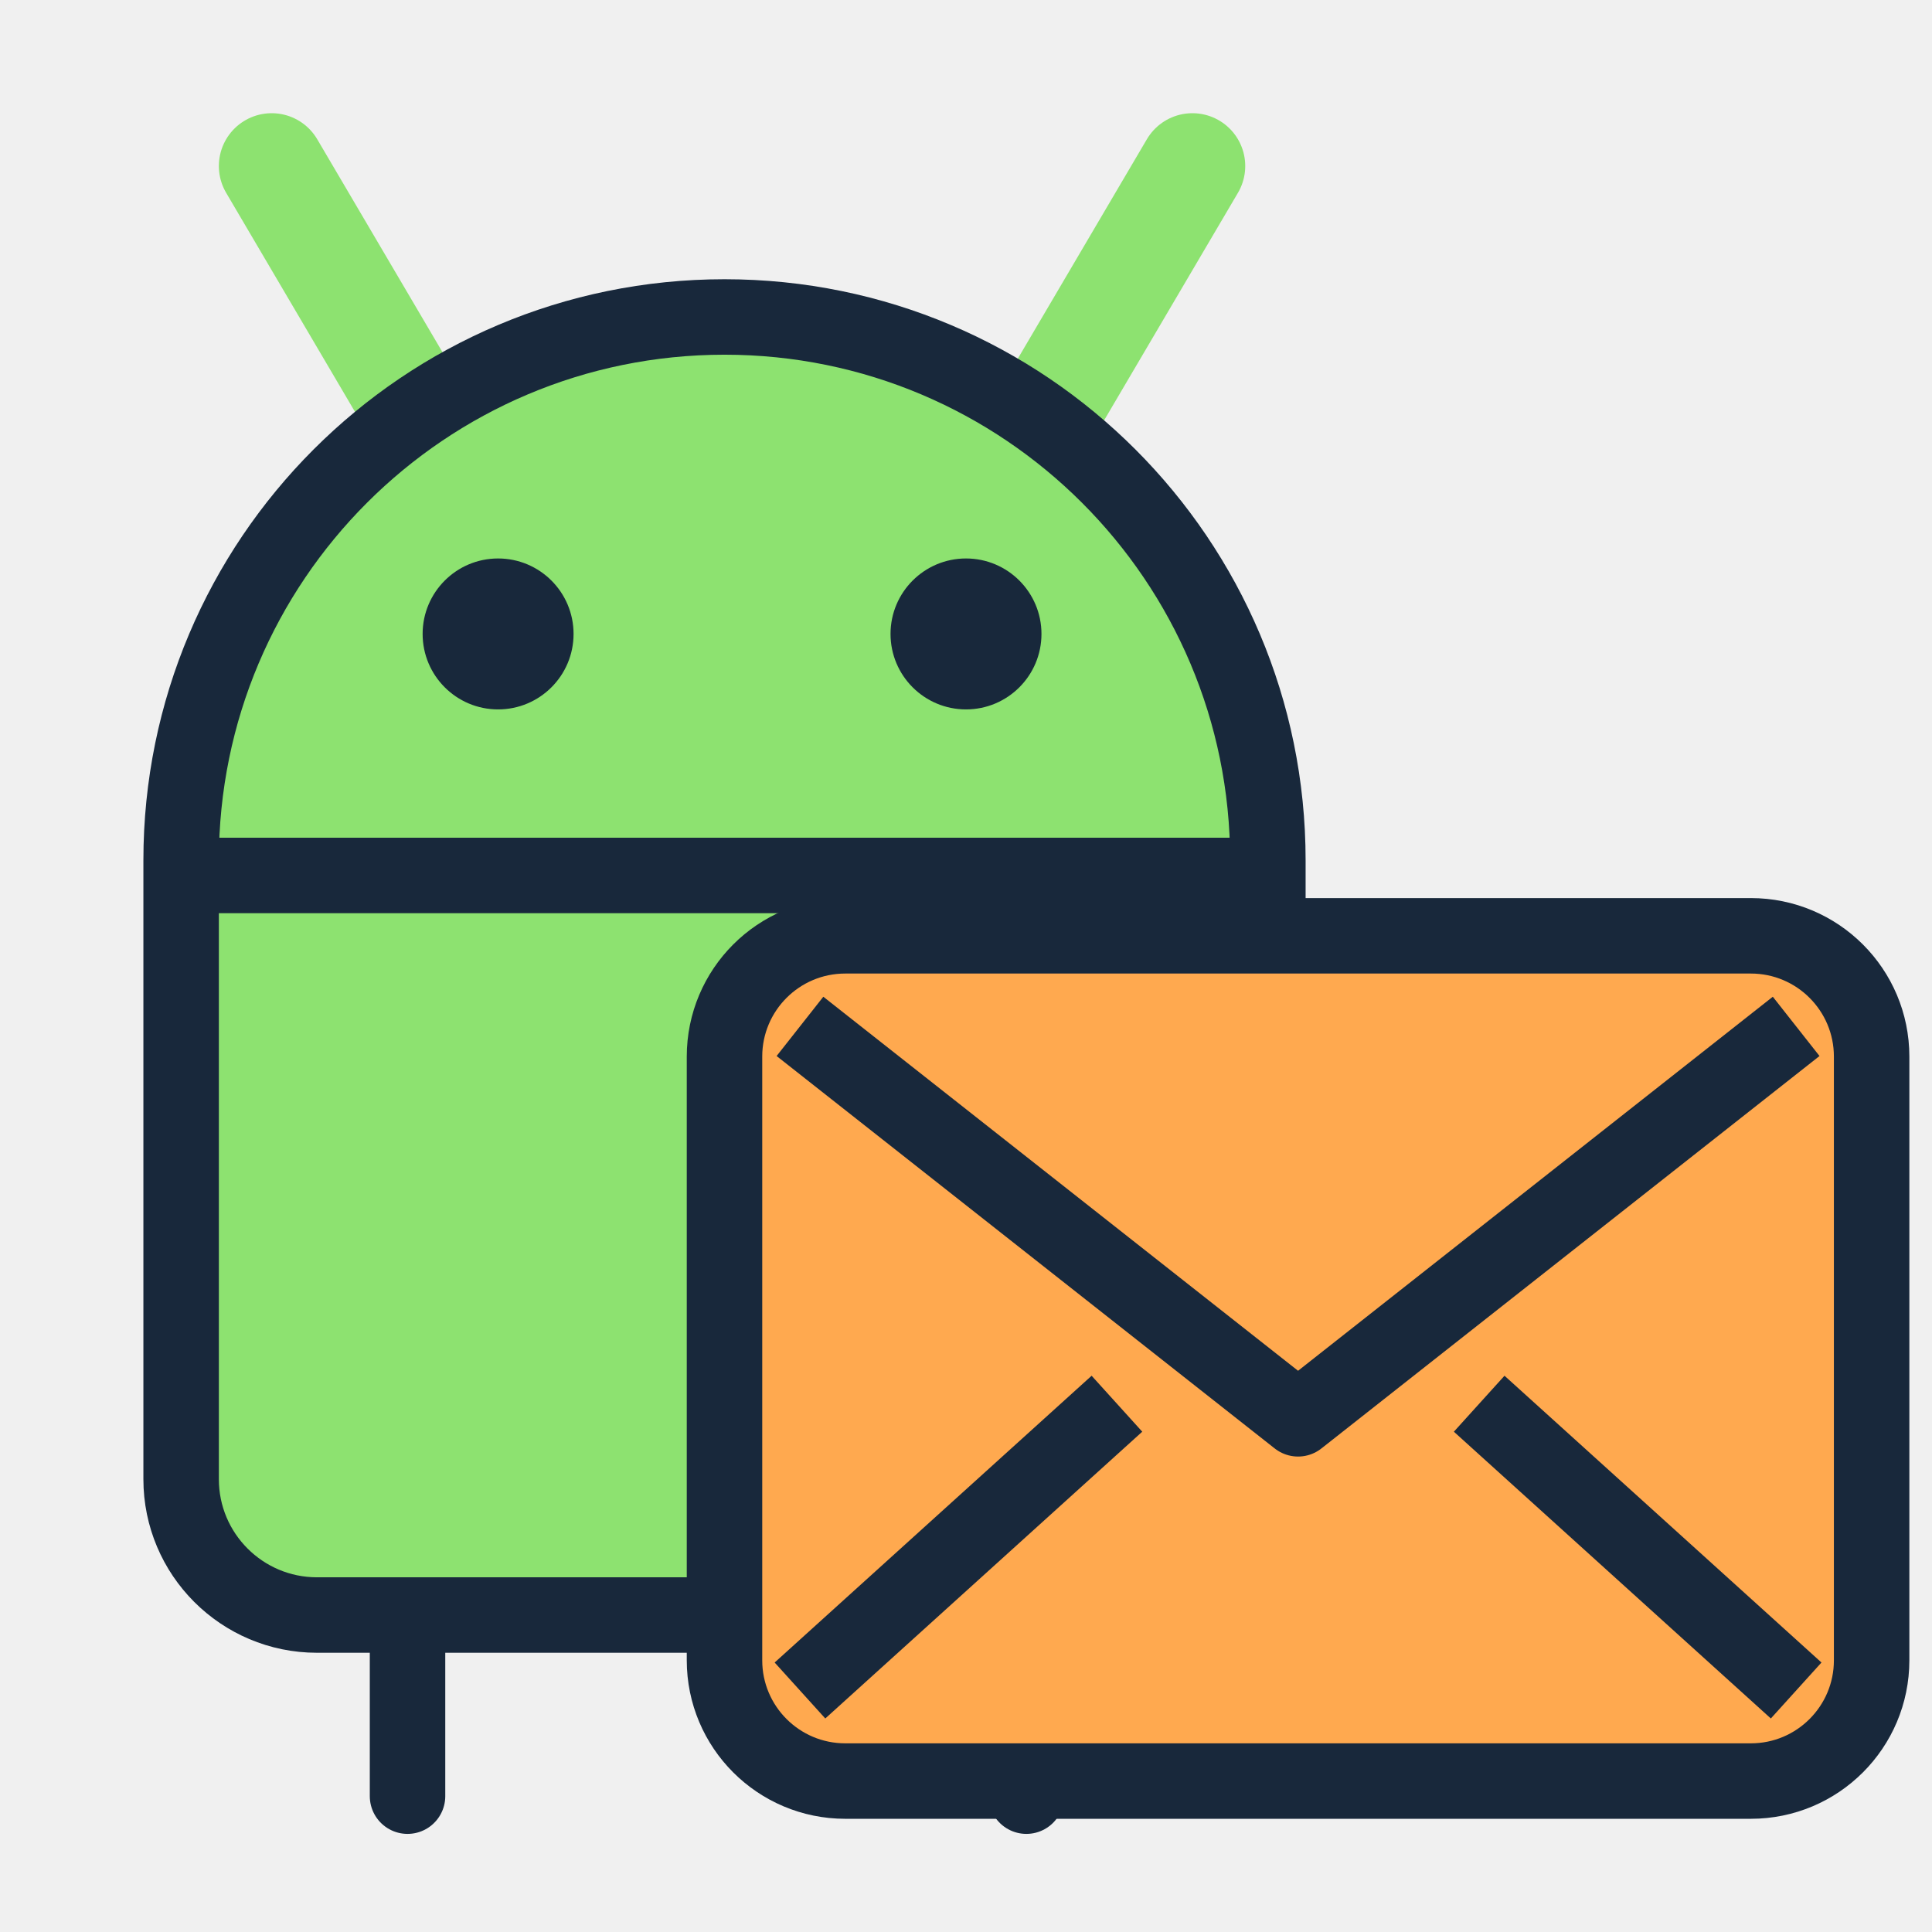
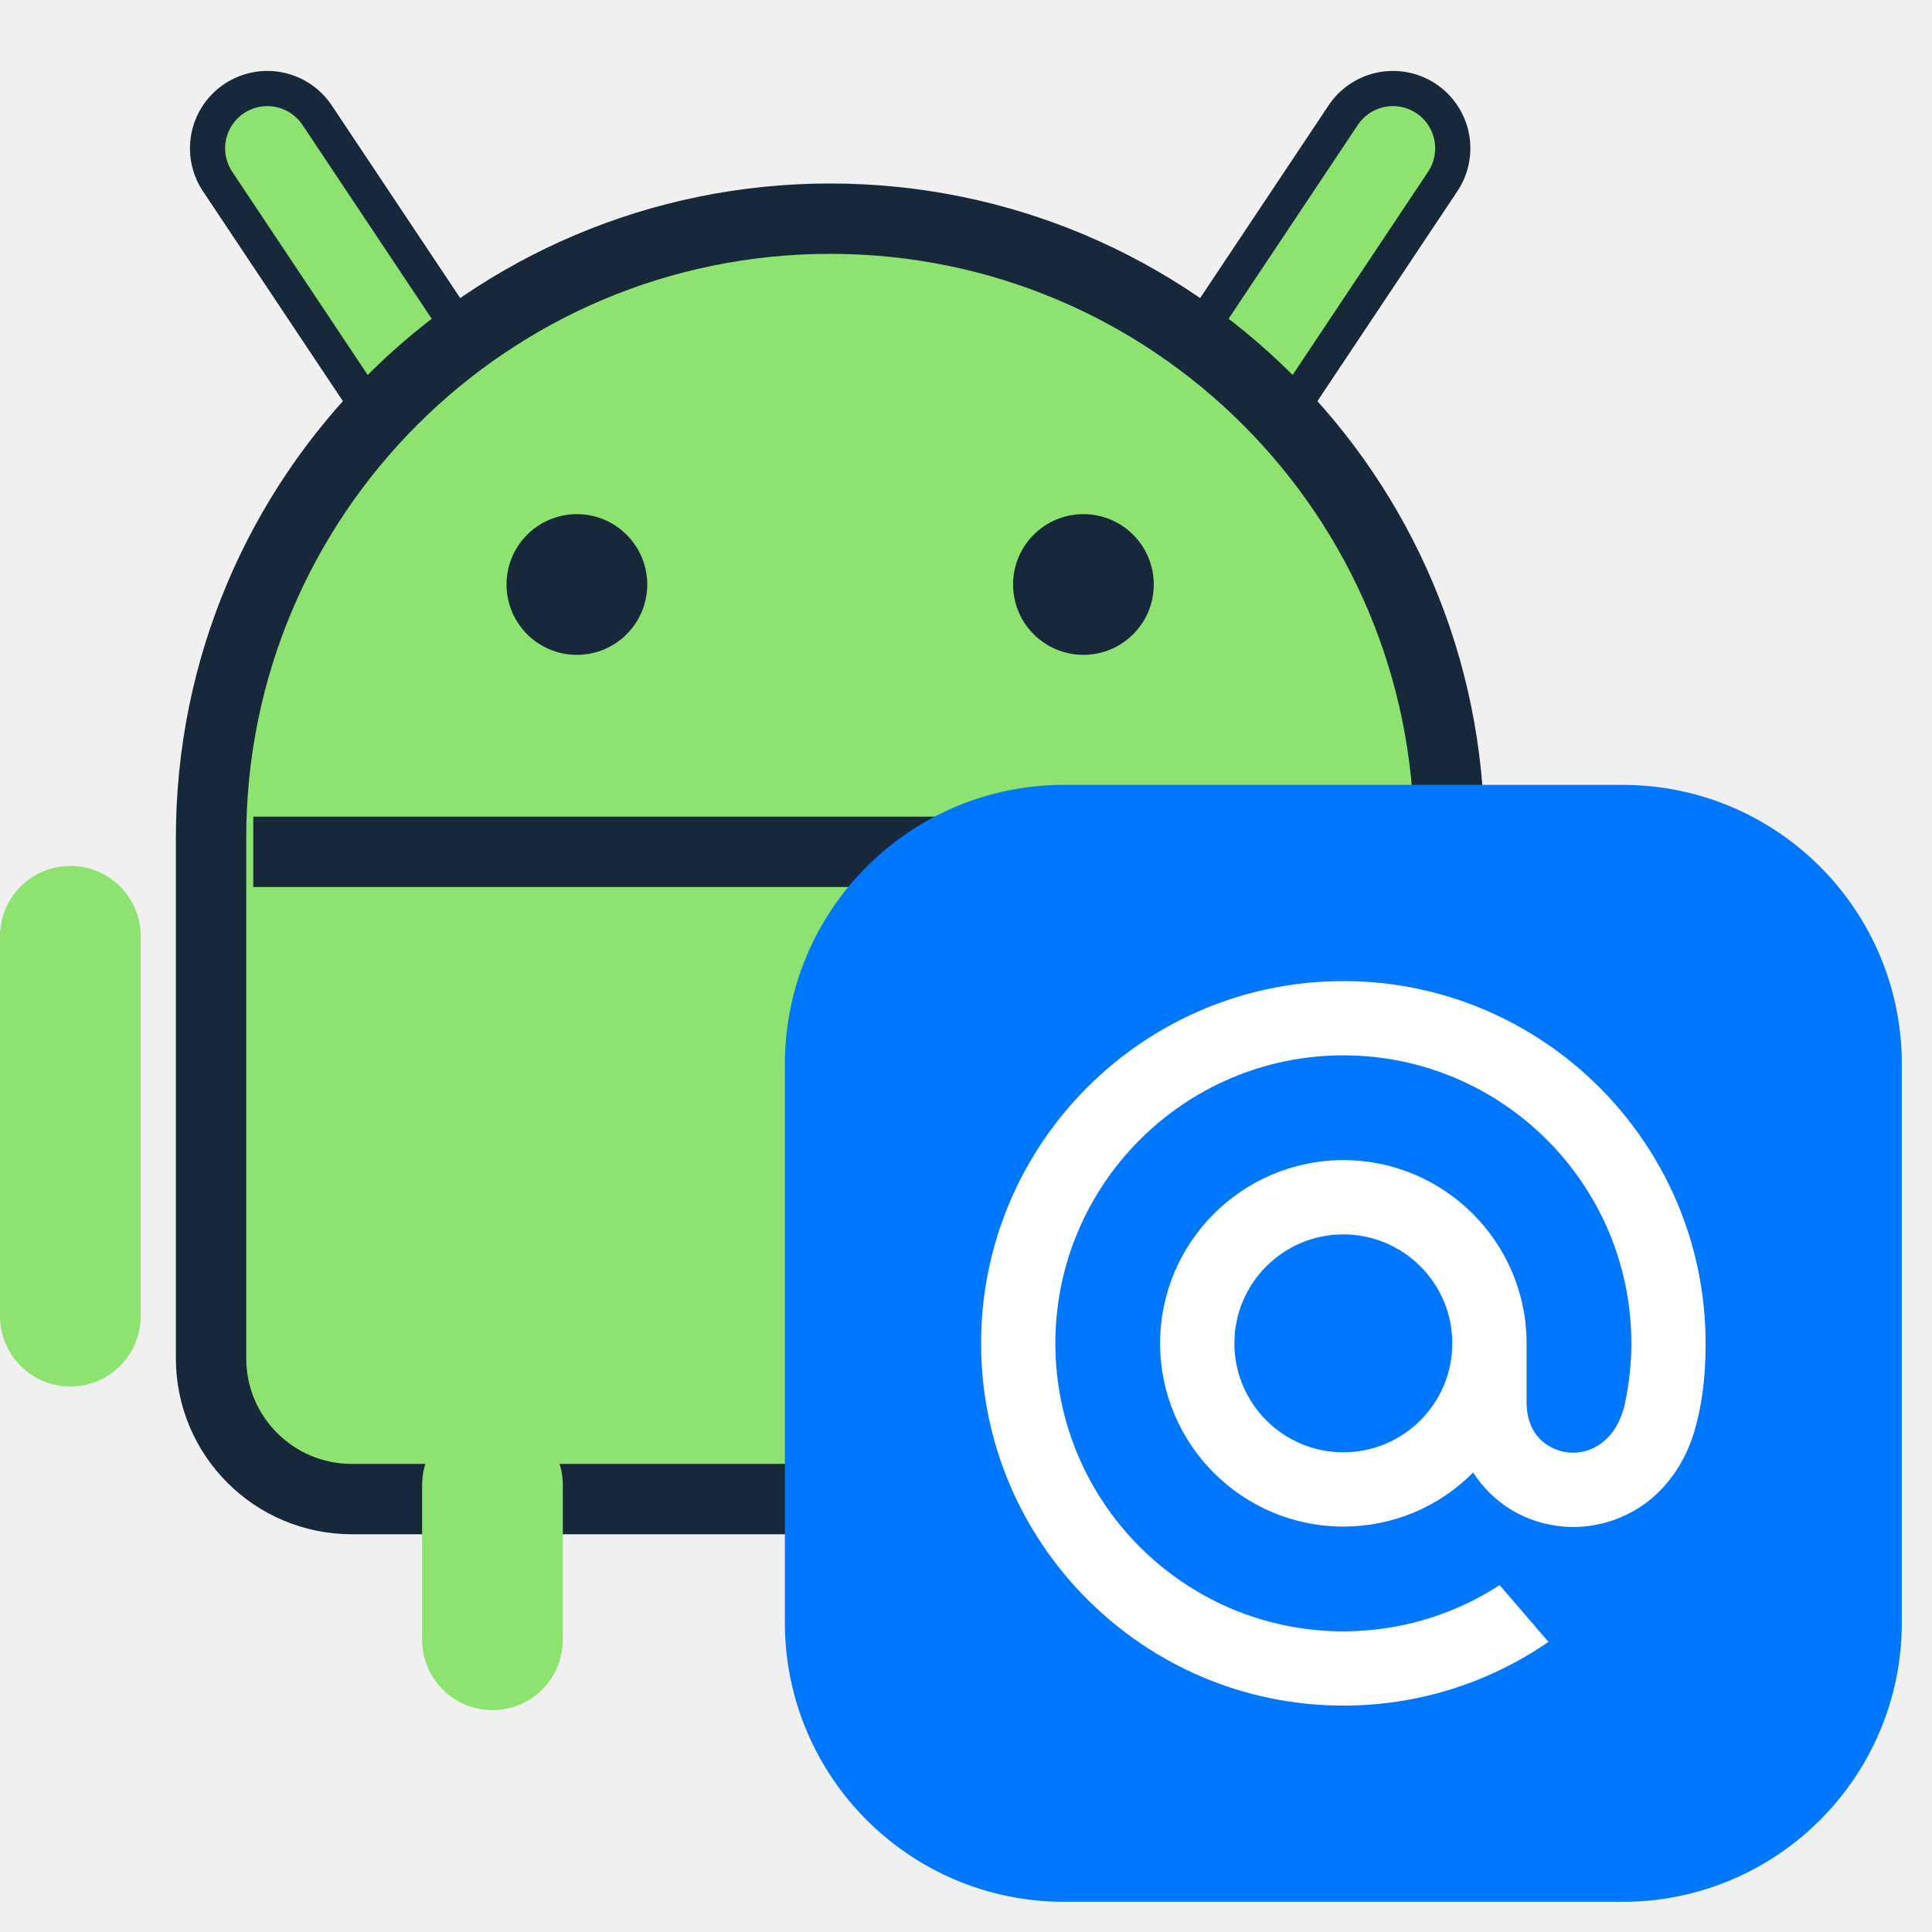
<svg xmlns="http://www.w3.org/2000/svg" width="128" height="128" viewBox="0 0 128 128">
-   <path d="M28 28L18 11m51 17l10-17" stroke="#8de270" stroke-width="7" stroke-linecap="round" />
-   <path d="M12 57a36 36 0 0 1 72 0v41a9 9 0 0 1-9 9H21a9 9 0 0 1-9-9z" fill="#8de270" stroke="#18283b" stroke-width="5" />
-   <path d="M27 107v12m41-12v12M14 58h68" stroke="#18283b" stroke-width="5" stroke-linecap="round" />
-   <circle cx="33" cy="42" r="5" fill="#18283b" />
-   <circle cx="64" cy="42" r="5" fill="#18283b" />
-   <rect x="48" y="62" width="76" height="56" rx="8" fill="#ffa94f" stroke="#18283b" stroke-width="5" />
-   <path d="M53 68l33 26 33-26M53 112l21-19m45 19L98 93" fill="none" stroke="#18283b" stroke-width="5" stroke-linejoin="round" />
+   <g transform="translate(-4.661017 -2.292373) scale(0.9322034)">
+     <path d="M36 31L24 13m68 18l12-18" stroke="#18283b" stroke-width="11" stroke-linecap="round" />
+     <path d="M36 31L24 13m68 18l12-18" stroke="#8de270" stroke-width="6" stroke-linecap="round" />
+     <path d="M20 62a44 44 0 0 1 88 0v37a10 10 0 0 1-10 10H30a10 10 0 0 1-10-10z" fill="#8de270" stroke="#18283b" stroke-width="5" />
+     <path d="M40 108v11m48-11v11M10 69v27m108-27v27" stroke="#8de270" stroke-width="10" stroke-linecap="round" />
+     <path d="M23 63h82" stroke="#18283b" stroke-width="5" />
+     <circle cx="46" cy="44" r="5" fill="#18283b" />
+     <circle cx="82" cy="44" r="5" fill="#18283b" />
+   </g>
+   <rect x="52" y="52" width="74" height="74" rx="18.5" fill="#0077FF" />
+   <g transform="translate(65 65) scale(1.6)">
+     <path d="M19.512 15C19.512 17.488 17.488 19.512 15 19.512C12.512 19.512 10.488 17.488 10.488 15C10.488 12.512 12.512 10.488 15 10.488C17.488 10.488 19.512 12.512 19.512 15ZM15 0C6.729 0 0 6.729 0 15C0 23.271 6.729 30 15 30C18.03 30 20.952 29.098 23.45 27.391L23.493 27.361L21.472 25.012L21.438 25.034C19.515 26.271 17.288 26.925 15 26.925C8.424 26.925 3.075 21.576 3.075 15C3.075 8.424 8.424 3.075 15 3.075C21.576 3.075 26.925 8.424 26.925 15C26.925 15.852 26.83 16.715 26.644 17.563C26.267 19.111 25.183 19.585 24.369 19.523C23.551 19.456 22.594 18.873 22.587 17.446V16.282V15C22.587 10.816 19.184 7.413 15 7.413C10.816 7.413 7.413 10.816 7.413 15C7.413 19.184 10.816 22.587 15 22.587C17.032 22.587 18.938 21.792 20.376 20.348C21.211 21.648 22.573 22.463 24.123 22.587C24.256 22.598 24.392 22.604 24.527 22.604C25.617 22.604 26.699 22.239 27.571 21.577C28.47 20.894 29.141 19.907 29.512 18.721C29.572 18.53 29.68 18.091 29.681 18.088L29.684 18.072C29.902 17.121 30 16.172 30 15C30 6.729 23.271 0 15 0" fill="#fff" />
+   </g>
</svg>
